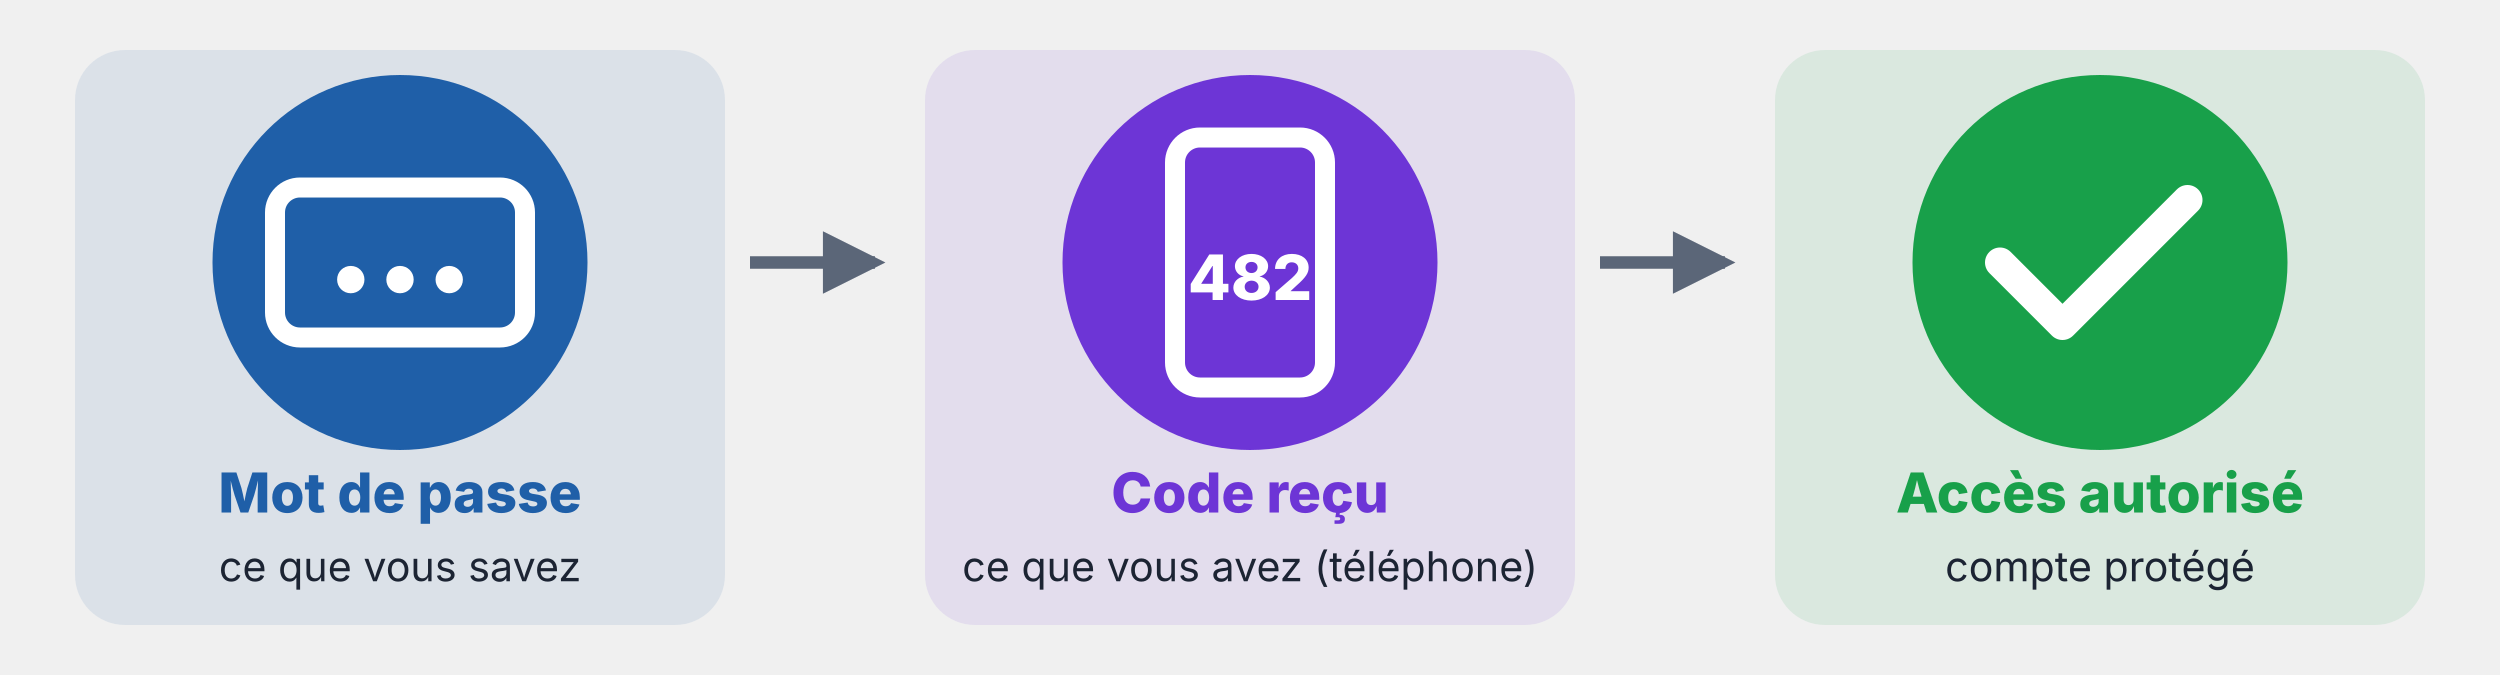
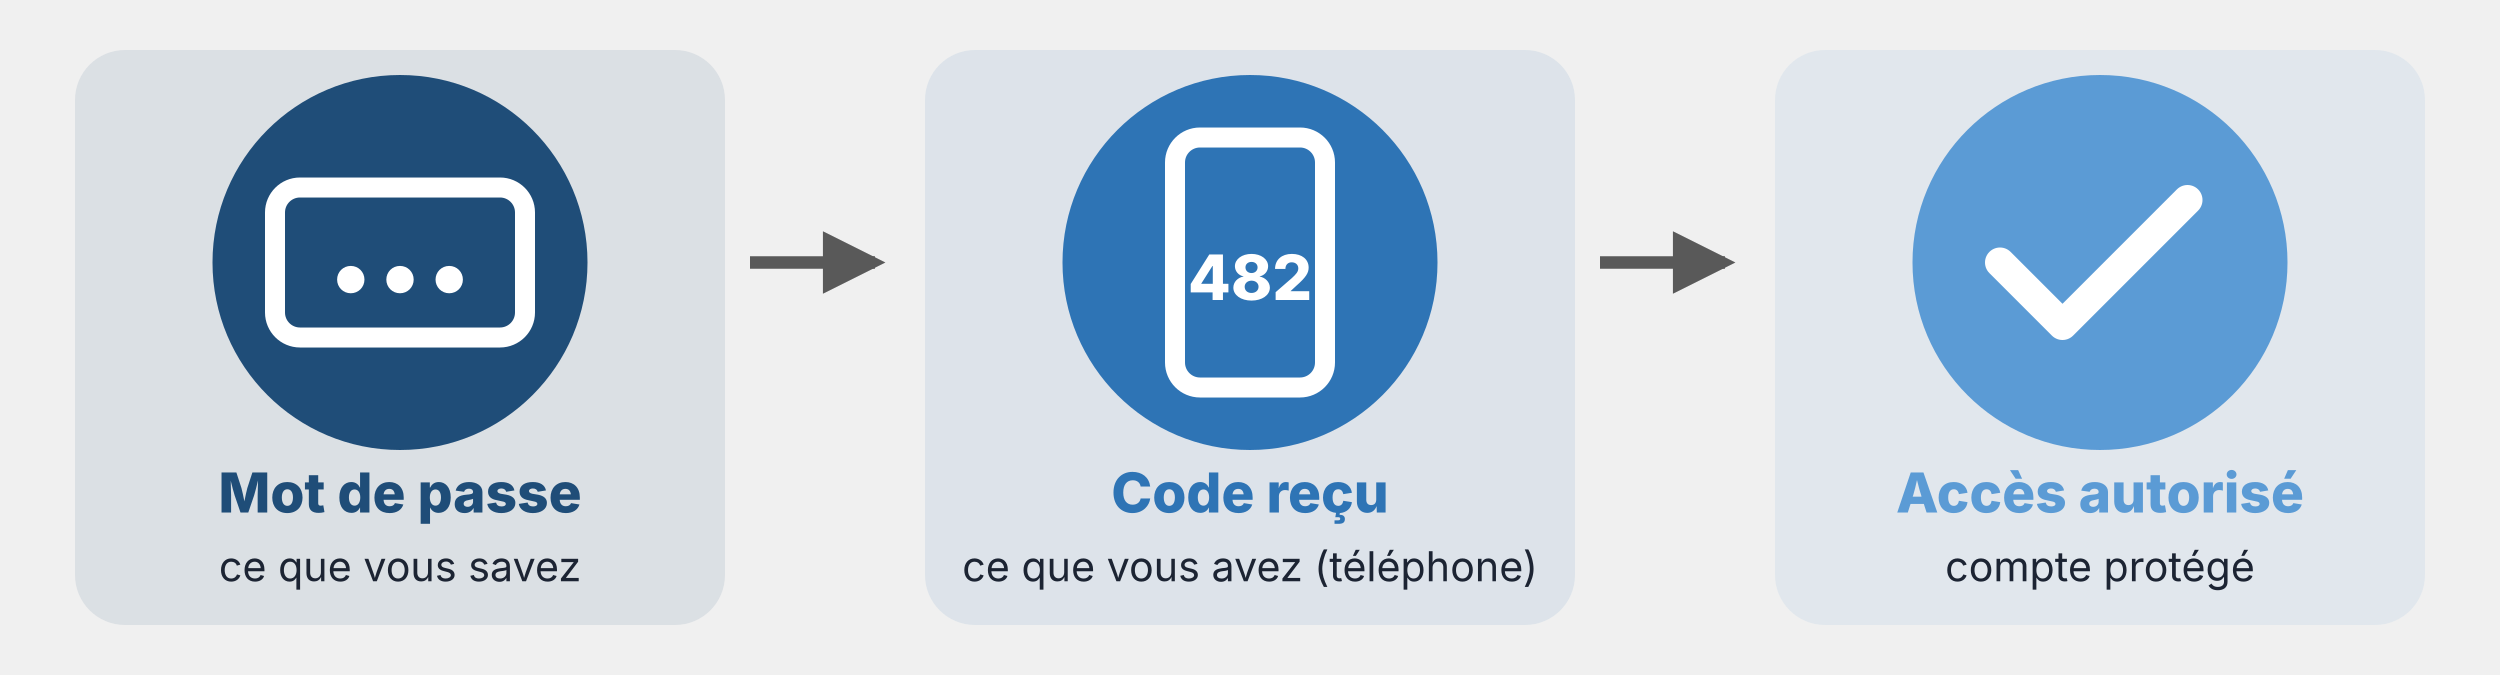
<svg xmlns="http://www.w3.org/2000/svg" viewBox="0 0 200 54" width="100%" font-family="Inter, sans-serif">
  <defs>
    <marker id="a5" viewBox="0 0 6 6" refX="5" refY="3" markerWidth="5" markerHeight="5" orient="auto-start-reverse">
-       <path d="M0 0L6 3L0 6z" fill="#5B6678" />
+       <path d="M0 0L6 3L0 6z" fill="#595959" />
    </marker>
  </defs>
-   <rect x="6" y="4" width="52" height="46" rx="4" fill="#1F5FA8" opacity=".1" />
+   <rect x="6" y="4" width="52" height="46" rx="4" fill="#1F4D78" opacity=".1" />
  <g transform="translate(13,6)">
-     <circle cx="19" cy="15" r="15" fill="#1F5FA8" />
+     <circle cx="19" cy="15" r="15" fill="#1F4D78" />
    <rect x="9" y="9" width="20" height="12" rx="2" fill="none" stroke="#fff" stroke-width="1.6" />
    <text x="19" y="18.4" font-size="7" text-anchor="middle" fill="#fff">•••</text>
  </g>
-   <text x="32" y="41" font-size="4.4" text-anchor="middle" font-weight="800" fill="#1F5FA8">Mot de passe</text>
+   <text x="32" y="41" font-size="4.4" text-anchor="middle" font-weight="800" fill="#1F4D78">Mot de passe</text>
  <text x="32" y="46.5" font-size="3.3" text-anchor="middle" fill="#1C2433">ce que vous savez</text>
-   <path d="M60 21h10" stroke="#5B6678" stroke-width="1" marker-end="url(#a5)" />
-   <rect x="74" y="4" width="52" height="46" rx="4" fill="#6D35D6" opacity=".1" />
+   <path d="M60 21h10" stroke="#595959" stroke-width="1" marker-end="url(#a5)" />
+   <rect x="74" y="4" width="52" height="46" rx="4" fill="#2E74B5" opacity=".1" />
  <g transform="translate(81,6)">
-     <circle cx="19" cy="15" r="15" fill="#6D35D6" />
+     <circle cx="19" cy="15" r="15" fill="#2E74B5" />
    <rect x="13" y="5" width="12" height="20" rx="2" fill="none" stroke="#fff" stroke-width="1.6" />
    <text x="19" y="18" font-size="5" text-anchor="middle" fill="#fff" font-weight="800">482</text>
  </g>
-   <text x="100" y="41" font-size="4.4" text-anchor="middle" font-weight="800" fill="#6D35D6">Code reçu</text>
+   <text x="100" y="41" font-size="4.4" text-anchor="middle" font-weight="800" fill="#2E74B5">Code reçu</text>
  <text x="100" y="46.5" font-size="3.3" text-anchor="middle" fill="#1C2433">ce que vous avez (téléphone)</text>
-   <path d="M128 21h10" stroke="#5B6678" stroke-width="1" marker-end="url(#a5)" />
-   <rect x="142" y="4" width="52" height="46" rx="4" fill="#18A04A" opacity=".1" />
+   <path d="M128 21h10" stroke="#595959" stroke-width="1" marker-end="url(#a5)" />
+   <rect x="142" y="4" width="52" height="46" rx="4" fill="#5B9BD5" opacity=".1" />
  <g transform="translate(149,6)">
-     <circle cx="19" cy="15" r="15" fill="#18A04A" />
+     <circle cx="19" cy="15" r="15" fill="#5B9BD5" />
    <path d="M11 15l5 5 10-10" fill="none" stroke="#fff" stroke-width="2.4" stroke-linecap="round" stroke-linejoin="round" />
  </g>
-   <text x="168" y="41" font-size="4.4" text-anchor="middle" font-weight="800" fill="#18A04A">Accès autorisé</text>
+   <text x="168" y="41" font-size="4.4" text-anchor="middle" font-weight="800" fill="#5B9BD5">Accès autorisé</text>
  <text x="168" y="46.5" font-size="3.3" text-anchor="middle" fill="#1C2433">compte protégé</text>
</svg>
